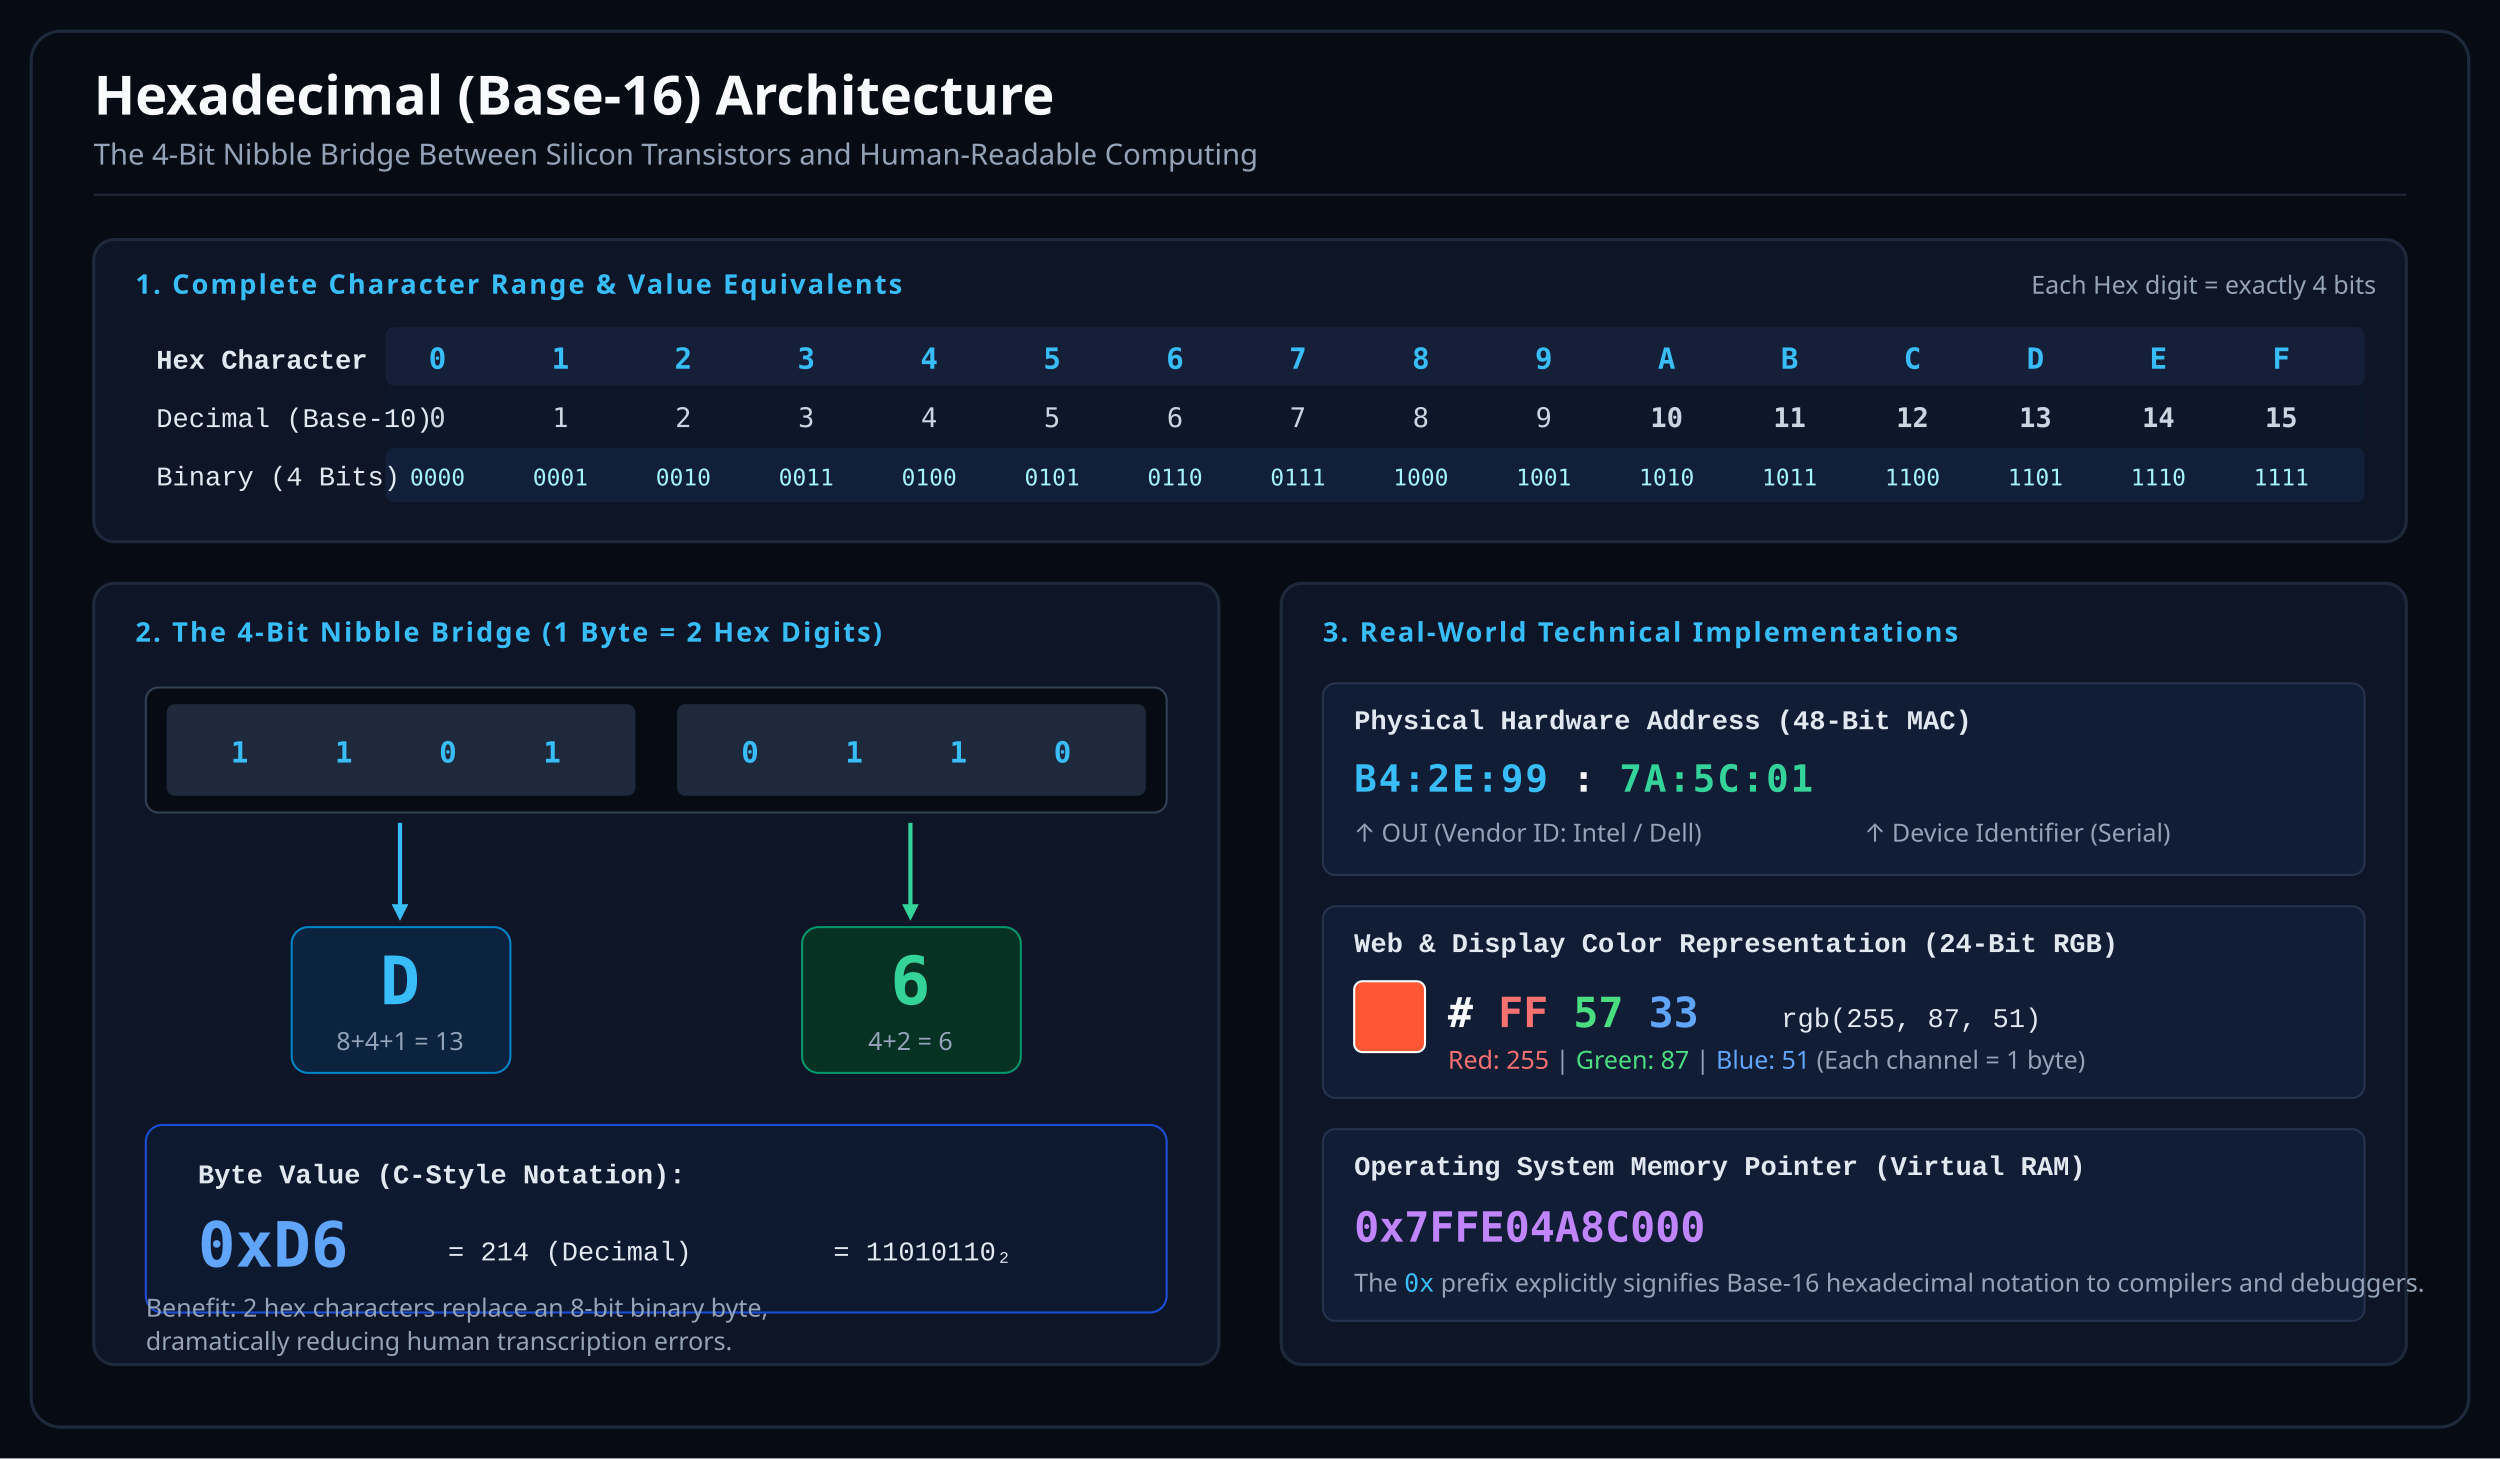
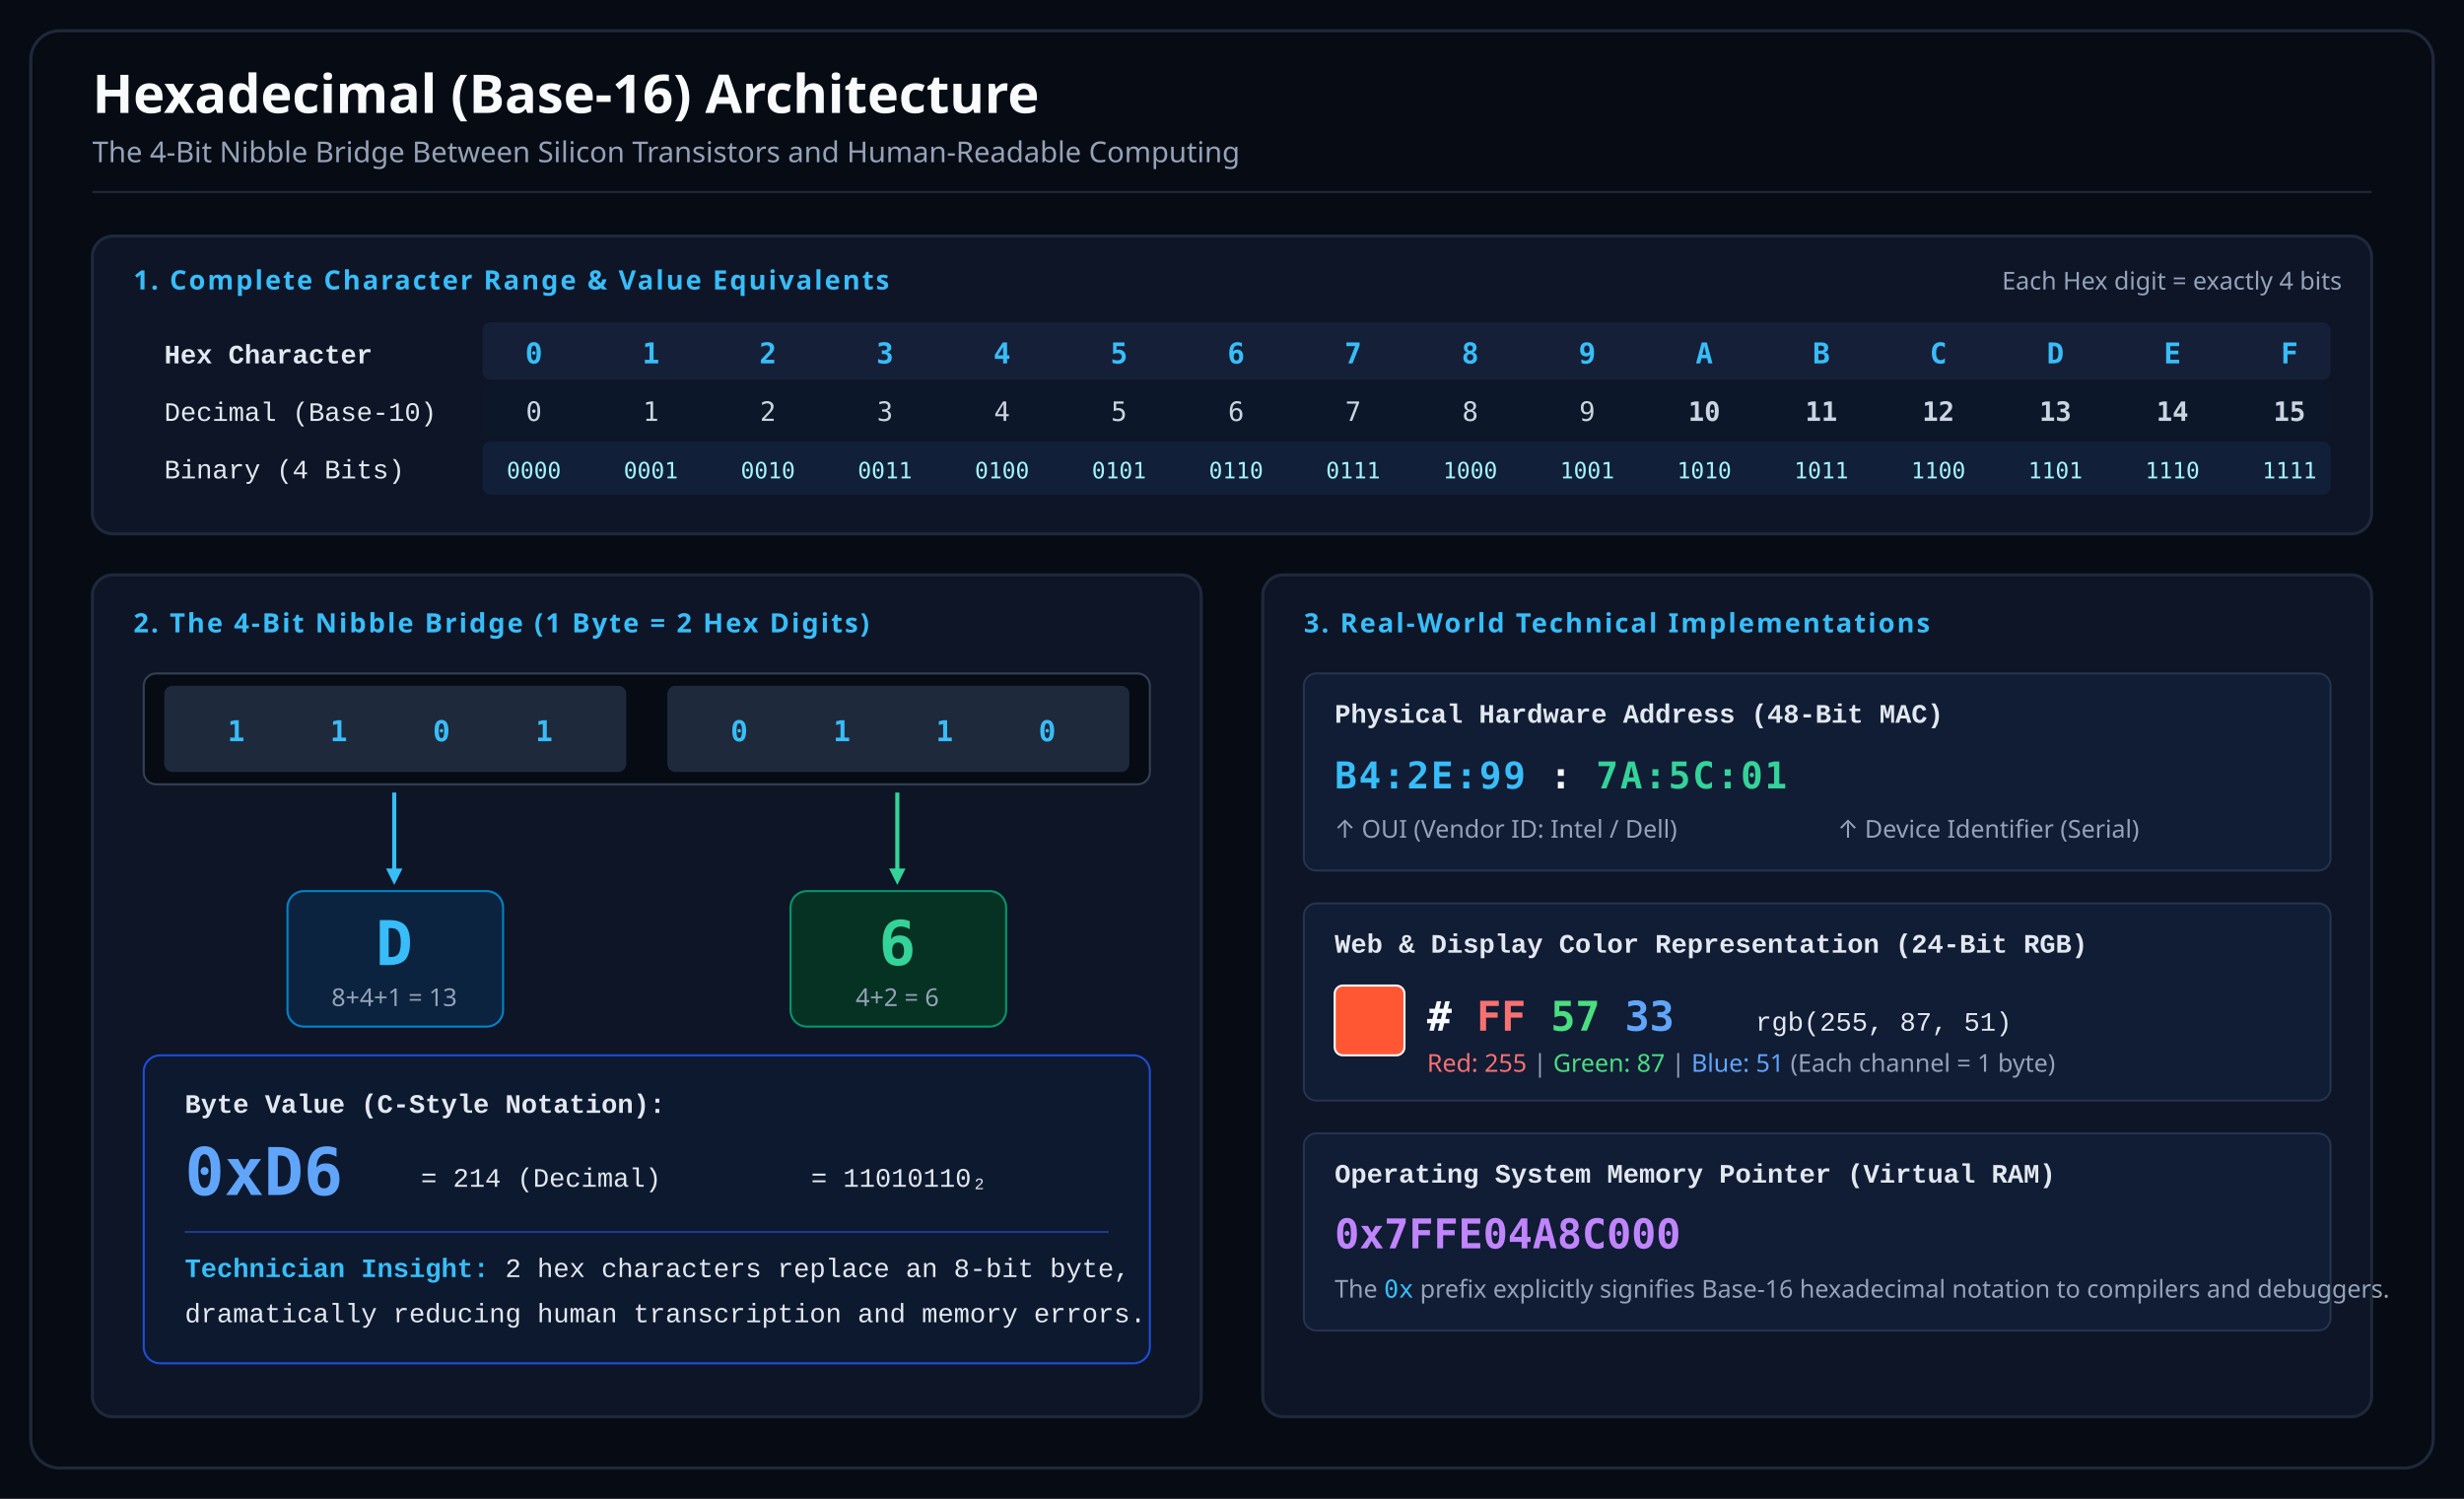
- <svg xmlns="http://www.w3.org/2000/svg" viewBox="0 0 1200 700" width="100%" height="100%">
+ <svg xmlns="http://www.w3.org/2000/svg" viewBox="0 0 1200 730" width="100%" height="100%">
  <defs>
    <style>
      .bg { fill: #070b14; }
      .card-bg { fill: #0d1527; stroke: #1e293b; stroke-width: 1.5; rx: 10px; }
      .inner-card { fill: #111c35; stroke: #25334d; stroke-width: 1; rx: 6px; }
      .text-title { font-family: 'Segoe UI', -apple-system, sans-serif; font-size: 26px; font-weight: 700; fill: #f8fafc; }
      .text-subtitle { font-family: 'Segoe UI', -apple-system, sans-serif; font-size: 14px; fill: #94a3b8; }
      .text-section { font-family: 'Segoe UI', -apple-system, sans-serif; font-size: 13px; font-weight: 700; fill: #38bdf8; letter-spacing: 0.08em; text-transform: uppercase; }
      .text-label { font-family: 'Segoe UI', -apple-system, sans-serif; font-size: 12px; fill: #94a3b8; }
      .text-val-mono { font-family: 'JetBrains Mono', 'Courier New', monospace; font-size: 13px; fill: #e2e8f0; }
      .th-mono { font-family: 'JetBrains Mono', monospace; font-size: 14px; font-weight: 700; fill: #38bdf8; text-anchor: middle; }
      .td-mono { font-family: 'JetBrains Mono', monospace; font-size: 13px; fill: #cbd5e1; text-anchor: middle; }
      .td-bin { font-family: 'JetBrains Mono', monospace; font-size: 11px; fill: #a5f3fc; text-anchor: middle; }
      .badge-hex { fill: #38bdf8; font-family: 'JetBrains Mono', monospace; font-size: 16px; font-weight: 700; }
      .accent-green { fill: #34d399; }
      .accent-blue { fill: #38bdf8; }
      .accent-amber { fill: #fbbf24; }
      .accent-rose { fill: #f43f5e; }
      .line-bracket { stroke: #475569; stroke-width: 1.5; fill: none; }
      .cell-border { stroke: #1e293b; stroke-width: 1; }
    </style>
  </defs>
-   <rect width="1200" height="700" class="bg" />
-   <rect x="15" y="15" width="1170" height="670" rx="14" fill="none" stroke="#1e293b" stroke-width="1.5" />
+   <rect width="1200" height="730" class="bg" />
+   <rect x="15" y="15" width="1170" height="700" rx="14" fill="none" stroke="#1e293b" stroke-width="1.5" />
  <g transform="translate(45, 55)">
    <text class="text-title" x="0" y="0">Hexadecimal (Base-16) Architecture</text>
    <text class="text-subtitle" x="0" y="24">The 4-Bit Nibble Bridge Between Silicon Transistors and Human-Readable Computing</text>
    <rect x="0" y="38" width="1110" height="1" fill="#1e293b" />
  </g>
  <g transform="translate(45, 115)">
    <rect width="1110" height="145" class="card-bg" />
    <text class="text-section" x="20" y="26">1. Complete Character Range &amp; Value Equivalents</text>
    <text class="text-label" x="930" y="26">Each Hex digit = exactly 4 bits</text>
    <g transform="translate(20, 42)">
-       <rect x="120" y="0" width="950" height="28" fill="#152038" rx="4" />
-       <rect x="120" y="30" width="950" height="26" fill="#0d172a" rx="4" />
-       <rect x="120" y="58" width="950" height="26" fill="#111f38" rx="4" />
-       <text x="10" y="20" class="text-val-mono" font-weight="700" fill="#38bdf8">Hex Character</text>
-       <text x="10" y="48" class="text-val-mono" fill="#94a3b8">Decimal (Base-10)</text>
-       <text x="10" y="76" class="text-val-mono" fill="#67e8f9">Binary (4 Bits)</text>
-       <text x="145" y="20" class="th-mono">0</text>
-       <text x="145" y="48" class="td-mono">0</text>
-       <text x="145" y="76" class="td-bin">0000</text>
-       <text x="204" y="20" class="th-mono">1</text>
-       <text x="204" y="48" class="td-mono">1</text>
-       <text x="204" y="76" class="td-bin">0001</text>
-       <text x="263" y="20" class="th-mono">2</text>
-       <text x="263" y="48" class="td-mono">2</text>
-       <text x="263" y="76" class="td-bin">0010</text>
-       <text x="322" y="20" class="th-mono">3</text>
-       <text x="322" y="48" class="td-mono">3</text>
-       <text x="322" y="76" class="td-bin">0011</text>
-       <text x="381" y="20" class="th-mono">4</text>
-       <text x="381" y="48" class="td-mono">4</text>
-       <text x="381" y="76" class="td-bin">0100</text>
-       <text x="440" y="20" class="th-mono">5</text>
-       <text x="440" y="48" class="td-mono">5</text>
-       <text x="440" y="76" class="td-bin">0101</text>
-       <text x="499" y="20" class="th-mono">6</text>
-       <text x="499" y="48" class="td-mono">6</text>
-       <text x="499" y="76" class="td-bin">0110</text>
-       <text x="558" y="20" class="th-mono">7</text>
-       <text x="558" y="48" class="td-mono">7</text>
-       <text x="558" y="76" class="td-bin">0111</text>
-       <text x="617" y="20" class="th-mono">8</text>
-       <text x="617" y="48" class="td-mono">8</text>
-       <text x="617" y="76" class="td-bin">1000</text>
-       <text x="676" y="20" class="th-mono">9</text>
-       <text x="676" y="48" class="td-mono">9</text>
-       <text x="676" y="76" class="td-bin">1001</text>
-       <text x="735" y="20" class="th-mono" fill="#fbbf24">A</text>
-       <text x="735" y="48" class="td-mono" font-weight="700">10</text>
-       <text x="735" y="76" class="td-bin">1010</text>
-       <text x="794" y="20" class="th-mono" fill="#fbbf24">B</text>
-       <text x="794" y="48" class="td-mono" font-weight="700">11</text>
-       <text x="794" y="76" class="td-bin">1011</text>
-       <text x="853" y="20" class="th-mono" fill="#fbbf24">C</text>
-       <text x="853" y="48" class="td-mono" font-weight="700">12</text>
-       <text x="853" y="76" class="td-bin">1100</text>
-       <text x="912" y="20" class="th-mono" fill="#fbbf24">D</text>
-       <text x="912" y="48" class="td-mono" font-weight="700">13</text>
-       <text x="912" y="76" class="td-bin">1101</text>
-       <text x="971" y="20" class="th-mono" fill="#fbbf24">E</text>
-       <text x="971" y="48" class="td-mono" font-weight="700">14</text>
-       <text x="971" y="76" class="td-bin">1110</text>
-       <text x="1030" y="20" class="th-mono" fill="#fbbf24">F</text>
-       <text x="1030" y="48" class="td-mono" font-weight="700">15</text>
-       <text x="1030" y="76" class="td-bin">1111</text>
+       <rect x="170" y="0" width="900" height="28" fill="#152038" rx="4" />
+       <rect x="170" y="30" width="900" height="26" fill="#0d172a" rx="4" />
+       <rect x="170" y="58" width="900" height="26" fill="#111f38" rx="4" />
+       <text x="15" y="20" class="text-val-mono" font-weight="700" fill="#38bdf8">Hex Character</text>
+       <text x="15" y="48" class="text-val-mono" fill="#94a3b8">Decimal (Base-10)</text>
+       <text x="15" y="76" class="text-val-mono" fill="#67e8f9">Binary (4 Bits)</text>
+       <text x="195" y="20" class="th-mono">0</text>
+       <text x="195" y="48" class="td-mono">0</text>
+       <text x="195" y="76" class="td-bin">0000</text>
+       <text x="252" y="20" class="th-mono">1</text>
+       <text x="252" y="48" class="td-mono">1</text>
+       <text x="252" y="76" class="td-bin">0001</text>
+       <text x="309" y="20" class="th-mono">2</text>
+       <text x="309" y="48" class="td-mono">2</text>
+       <text x="309" y="76" class="td-bin">0010</text>
+       <text x="366" y="20" class="th-mono">3</text>
+       <text x="366" y="48" class="td-mono">3</text>
+       <text x="366" y="76" class="td-bin">0011</text>
+       <text x="423" y="20" class="th-mono">4</text>
+       <text x="423" y="48" class="td-mono">4</text>
+       <text x="423" y="76" class="td-bin">0100</text>
+       <text x="480" y="20" class="th-mono">5</text>
+       <text x="480" y="48" class="td-mono">5</text>
+       <text x="480" y="76" class="td-bin">0101</text>
+       <text x="537" y="20" class="th-mono">6</text>
+       <text x="537" y="48" class="td-mono">6</text>
+       <text x="537" y="76" class="td-bin">0110</text>
+       <text x="594" y="20" class="th-mono">7</text>
+       <text x="594" y="48" class="td-mono">7</text>
+       <text x="594" y="76" class="td-bin">0111</text>
+       <text x="651" y="20" class="th-mono">8</text>
+       <text x="651" y="48" class="td-mono">8</text>
+       <text x="651" y="76" class="td-bin">1000</text>
+       <text x="708" y="20" class="th-mono">9</text>
+       <text x="708" y="48" class="td-mono">9</text>
+       <text x="708" y="76" class="td-bin">1001</text>
+       <text x="765" y="20" class="th-mono" fill="#fbbf24">A</text>
+       <text x="765" y="48" class="td-mono" font-weight="700">10</text>
+       <text x="765" y="76" class="td-bin">1010</text>
+       <text x="822" y="20" class="th-mono" fill="#fbbf24">B</text>
+       <text x="822" y="48" class="td-mono" font-weight="700">11</text>
+       <text x="822" y="76" class="td-bin">1011</text>
+       <text x="879" y="20" class="th-mono" fill="#fbbf24">C</text>
+       <text x="879" y="48" class="td-mono" font-weight="700">12</text>
+       <text x="879" y="76" class="td-bin">1100</text>
+       <text x="936" y="20" class="th-mono" fill="#fbbf24">D</text>
+       <text x="936" y="48" class="td-mono" font-weight="700">13</text>
+       <text x="936" y="76" class="td-bin">1101</text>
+       <text x="993" y="20" class="th-mono" fill="#fbbf24">E</text>
+       <text x="993" y="48" class="td-mono" font-weight="700">14</text>
+       <text x="993" y="76" class="td-bin">1110</text>
+       <text x="1050" y="20" class="th-mono" fill="#fbbf24">F</text>
+       <text x="1050" y="48" class="td-mono" font-weight="700">15</text>
+       <text x="1050" y="76" class="td-bin">1111</text>
    </g>
  </g>
  <g transform="translate(45, 280)">
-     <rect width="540" height="375" class="card-bg" />
+     <rect width="540" height="410" class="card-bg" />
    <text class="text-section" x="20" y="28">2. The 4-Bit Nibble Bridge (1 Byte = 2 Hex Digits)</text>
-     <g transform="translate(25, 50)">
-       <rect x="0" y="0" width="490" height="60" fill="#070b14" stroke="#334155" rx="6" />
-       <rect x="10" y="8" width="225" height="44" fill="#1e293b" rx="4" />
-       <text x="45" y="36" class="th-mono" font-size="18px">1</text>
-       <text x="95" y="36" class="th-mono" font-size="18px">1</text>
-       <text x="145" y="36" class="th-mono" font-size="18px">0</text>
-       <text x="195" y="36" class="th-mono" font-size="18px">1</text>
-       <rect x="255" y="8" width="225" height="44" fill="#1e293b" rx="4" />
-       <text x="290" y="36" class="th-mono" font-size="18px" fill="#34d399">0</text>
-       <text x="340" y="36" class="th-mono" font-size="18px" fill="#34d399">1</text>
-       <text x="390" y="36" class="th-mono" font-size="18px" fill="#34d399">1</text>
-       <text x="440" y="36" class="th-mono" font-size="18px" fill="#34d399">0</text>
-       <path d="M 122 65 L 122 105" stroke="#38bdf8" stroke-width="2" />
-       <polygon points="122,112 118,104 126,104" fill="#38bdf8" />
-       <path d="M 367 65 L 367 105" stroke="#34d399" stroke-width="2" />
-       <polygon points="367,112 363,104 371,104" fill="#34d399" />
-       <rect x="70" y="115" width="105" height="70" fill="#0c2340" stroke="#0284c7" rx="8" />
-       <text x="122" y="152" font-family="'JetBrains Mono', monospace" font-size="32px" font-weight="800" fill="#38bdf8" text-anchor="middle">D</text>
-       <text x="122" y="174" class="text-label" text-anchor="middle">8+4+1 = 13</text>
-       <rect x="315" y="115" width="105" height="70" fill="#063223" stroke="#059669" rx="8" />
-       <text x="367" y="152" font-family="'JetBrains Mono', monospace" font-size="32px" font-weight="800" fill="#34d399" text-anchor="middle">6</text>
-       <text x="367" y="174" class="text-label" text-anchor="middle">4+2 = 6</text>
-       <rect x="0" y="210" width="490" height="90" fill="#0d192f" stroke="#1d4ed8" rx="8" />
-       <text x="25" y="238" class="text-val-mono" font-weight="700" fill="#93c5fd">Byte Value (C-Style Notation):</text>
-       <text x="25" y="278" font-family="'JetBrains Mono', monospace" font-size="30px" font-weight="800" fill="#60a5fa">0xD6</text>
-       <text x="145" y="275" class="text-val-mono" fill="#cbd5e1">= 214 (Decimal)</text>
-       <text x="330" y="275" class="text-val-mono" fill="#67e8f9">= 11010110₂</text>
+     <g transform="translate(25, 48)">
+       <rect x="0" y="0" width="490" height="54" fill="#070b14" stroke="#334155" rx="6" />
+       <rect x="10" y="6" width="225" height="42" fill="#1e293b" rx="4" />
+       <text x="45" y="33" class="th-mono" font-size="18px">1</text>
+       <text x="95" y="33" class="th-mono" font-size="18px">1</text>
+       <text x="145" y="33" class="th-mono" font-size="18px">0</text>
+       <text x="195" y="33" class="th-mono" font-size="18px">1</text>
+       <rect x="255" y="6" width="225" height="42" fill="#1e293b" rx="4" />
+       <text x="290" y="33" class="th-mono" font-size="18px" fill="#34d399">0</text>
+       <text x="340" y="33" class="th-mono" font-size="18px" fill="#34d399">1</text>
+       <text x="390" y="33" class="th-mono" font-size="18px" fill="#34d399">1</text>
+       <text x="440" y="33" class="th-mono" font-size="18px" fill="#34d399">0</text>
+       <path d="M 122 58 L 122 96" stroke="#38bdf8" stroke-width="2" />
+       <polygon points="122,103 118,95 126,95" fill="#38bdf8" />
+       <path d="M 367 58 L 367 96" stroke="#34d399" stroke-width="2" />
+       <polygon points="367,103 363,95 371,95" fill="#34d399" />
+       <rect x="70" y="106" width="105" height="66" fill="#0c2340" stroke="#0284c7" rx="8" />
+       <text x="122" y="142" font-family="'JetBrains Mono', monospace" font-size="30px" font-weight="800" fill="#38bdf8" text-anchor="middle">D</text>
+       <text x="122" y="162" class="text-label" text-anchor="middle">8+4+1 = 13</text>
+       <rect x="315" y="106" width="105" height="66" fill="#063223" stroke="#059669" rx="8" />
+       <text x="367" y="142" font-family="'JetBrains Mono', monospace" font-size="30px" font-weight="800" fill="#34d399" text-anchor="middle">6</text>
+       <text x="367" y="162" class="text-label" text-anchor="middle">4+2 = 6</text>
+       <rect x="0" y="186" width="490" height="150" fill="#0d192f" stroke="#1d4ed8" rx="8" />
+       <text x="20" y="214" class="text-val-mono" font-weight="700" fill="#93c5fd">Byte Value (C-Style Notation):</text>
+       <text x="20" y="254" font-family="'JetBrains Mono', monospace" font-size="32px" font-weight="800" fill="#60a5fa">0xD6</text>
+       <text x="135" y="250" class="text-val-mono" fill="#cbd5e1">= 214 (Decimal)</text>
+       <text x="325" y="250" class="text-val-mono" fill="#67e8f9">= 11010110₂</text>
+       <line x1="20" y1="272" x2="470" y2="272" stroke="#1e3a8a" stroke-width="1" />
+       <text x="20" y="294" class="text-val-mono" font-size="12px" fill="#93c5fd">
+         <tspan fill="#38bdf8" font-weight="700">Technician Insight:</tspan> 2 hex characters replace an 8-bit byte,
+       </text>
+       <text x="20" y="316" class="text-val-mono" font-size="12px" fill="#94a3b8">
+         dramatically reducing human transcription and memory errors.
+       </text>
    </g>
-     <text x="25" y="352" class="text-label" fill="#64748b">Benefit: 2 hex characters replace an 8-bit binary byte,</text>
-     <text x="25" y="368" class="text-label" fill="#64748b">dramatically reducing human transcription errors.</text>
  </g>
  <g transform="translate(615, 280)">
-     <rect width="540" height="375" class="card-bg" />
+     <rect width="540" height="410" class="card-bg" />
    <text class="text-section" x="20" y="28">3. Real-World Technical Implementations</text>
    <g transform="translate(20, 48)">
-       <rect width="500" height="92" class="inner-card" />
-       <text x="15" y="22" class="text-val-mono" font-weight="700" fill="#38bdf8">Physical Hardware Address (48-Bit MAC)</text>
-       <text x="15" y="52" font-family="'JetBrains Mono', monospace" font-size="18px" font-weight="700" fill="#f8fafc" letter-spacing="0.05em">
+       <rect width="500" height="96" class="inner-card" />
+       <text x="15" y="24" class="text-val-mono" font-weight="700" fill="#38bdf8">Physical Hardware Address (48-Bit MAC)</text>
+       <text x="15" y="56" font-family="'JetBrains Mono', monospace" font-size="18px" font-weight="700" fill="#f8fafc" letter-spacing="0.05em">
        <tspan fill="#38bdf8">B4:2E:99</tspan> : <tspan fill="#34d399">7A:5C:01</tspan>
      </text>
-       <text x="15" y="76" class="text-label" fill="#38bdf8">↑ OUI (Vendor ID: Intel / Dell)</text>
-       <text x="260" y="76" class="text-label" fill="#34d399">↑ Device Identifier (Serial)</text>
+       <text x="15" y="80" class="text-label" fill="#38bdf8">↑ OUI (Vendor ID: Intel / Dell)</text>
+       <text x="260" y="80" class="text-label" fill="#34d399">↑ Device Identifier (Serial)</text>
    </g>
-     <g transform="translate(20, 155)">
-       <rect width="500" height="92" class="inner-card" />
-       <text x="15" y="22" class="text-val-mono" font-weight="700" fill="#fbbf24">Web &amp; Display Color Representation (24-Bit RGB)</text>
-       <rect x="15" y="36" width="34" height="34" rx="4" fill="#FF5733" stroke="#ffffff" stroke-width="1" />
-       <text x="60" y="58" font-family="'JetBrains Mono', monospace" font-size="20px" font-weight="800" fill="#f8fafc">
+     <g transform="translate(20, 160)">
+       <rect width="500" height="96" class="inner-card" />
+       <text x="15" y="24" class="text-val-mono" font-weight="700" fill="#fbbf24">Web &amp; Display Color Representation (24-Bit RGB)</text>
+       <rect x="15" y="40" width="34" height="34" rx="4" fill="#FF5733" stroke="#ffffff" stroke-width="1" />
+       <text x="60" y="62" font-family="'JetBrains Mono', monospace" font-size="20px" font-weight="800" fill="#f8fafc">
        # <tspan fill="#f87171">FF</tspan>
        <tspan fill="#4ade80">57</tspan>
        <tspan fill="#60a5fa">33</tspan>
      </text>
-       <text x="220" y="58" class="text-val-mono" font-size="12px" fill="#94a3b8">rgb(255, 87, 51)</text>
-       <text x="60" y="78" class="text-label">
+       <text x="220" y="62" class="text-val-mono" font-size="12px" fill="#94a3b8">rgb(255, 87, 51)</text>
+       <text x="60" y="82" class="text-label">
        <tspan fill="#f87171">Red: 255</tspan> | <tspan fill="#4ade80">Green: 87</tspan> | <tspan fill="#60a5fa">Blue: 51</tspan> (Each channel = 1 byte)
      </text>
    </g>
-     <g transform="translate(20, 262)">
-       <rect width="500" height="92" class="inner-card" />
-       <text x="15" y="22" class="text-val-mono" font-weight="700" fill="#a78bfa">Operating System Memory Pointer (Virtual RAM)</text>
-       <text x="15" y="54" font-family="'JetBrains Mono', monospace" font-size="20px" font-weight="800" fill="#c084fc">
+     <g transform="translate(20, 272)">
+       <rect width="500" height="96" class="inner-card" />
+       <text x="15" y="24" class="text-val-mono" font-weight="700" fill="#a78bfa">Operating System Memory Pointer (Virtual RAM)</text>
+       <text x="15" y="56" font-family="'JetBrains Mono', monospace" font-size="20px" font-weight="800" fill="#c084fc">
        0x7FFE04A8C000
      </text>
-       <text x="15" y="78" class="text-label" fill="#94a3b8">
+       <text x="15" y="80" class="text-label" fill="#94a3b8">
        The <tspan fill="#38bdf8" font-family="monospace">0x</tspan> prefix explicitly signifies Base-16 hexadecimal notation to compilers and debuggers.
      </text>
    </g>
  </g>
</svg>
